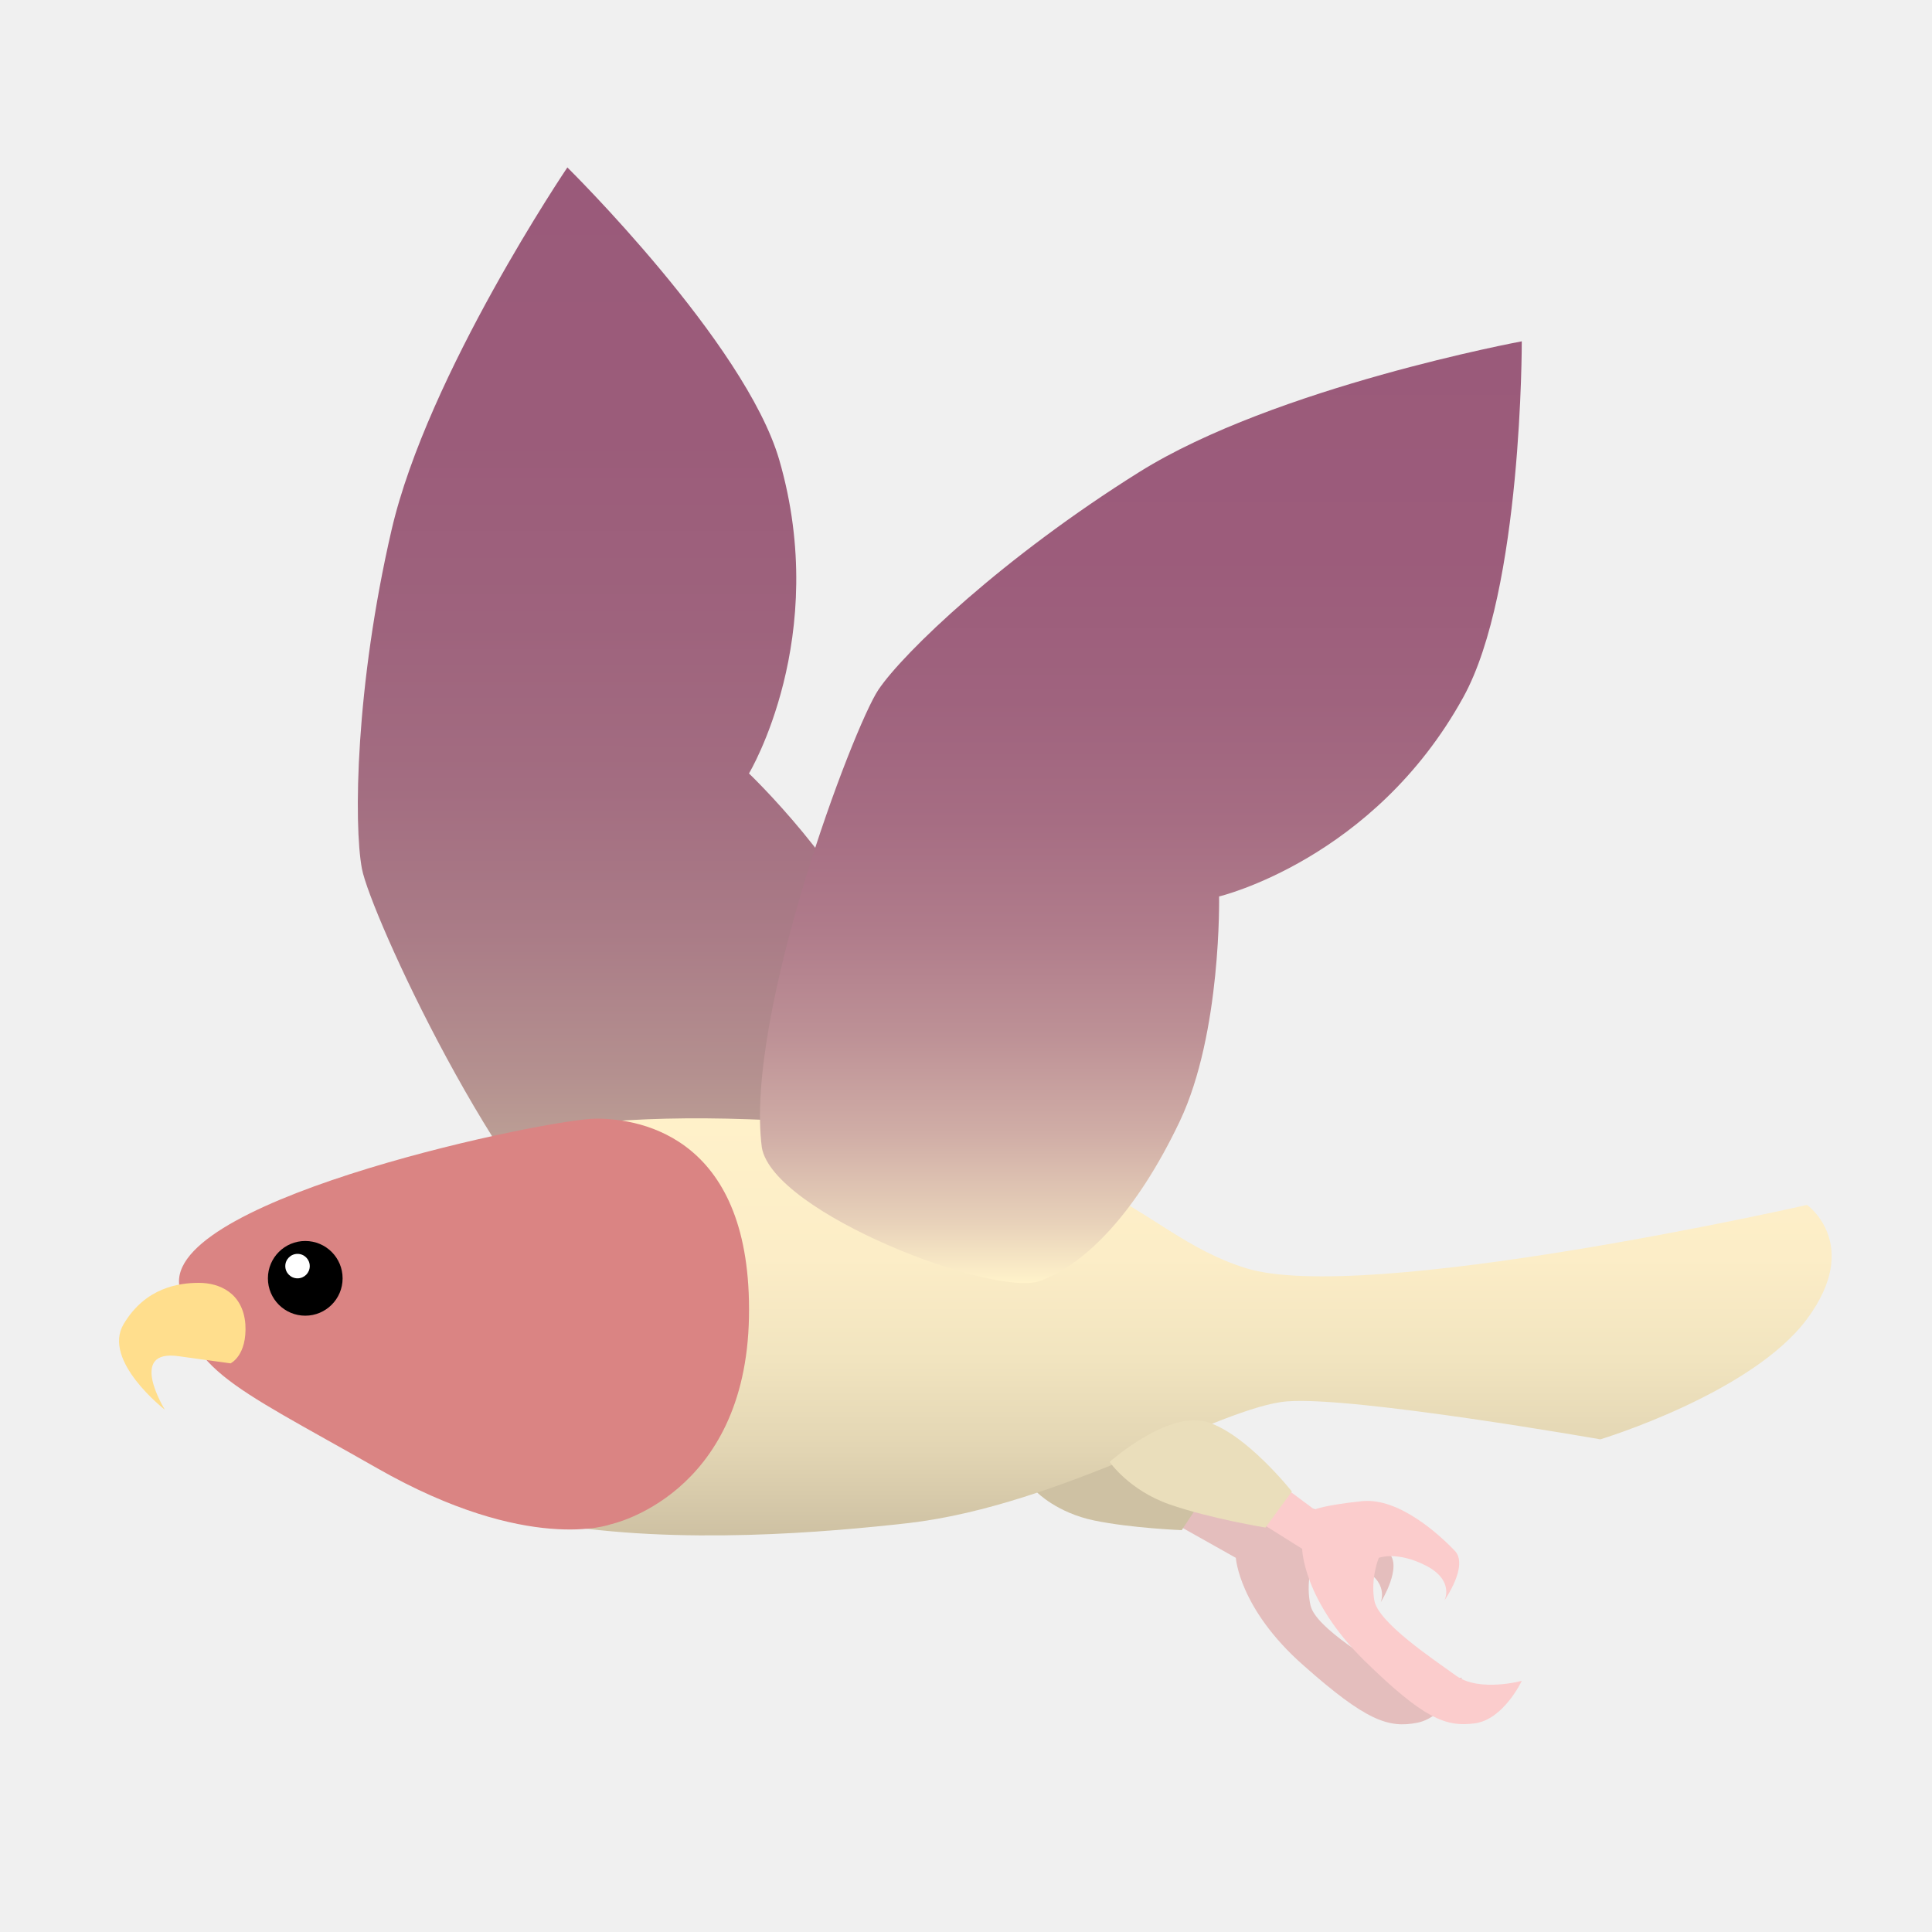
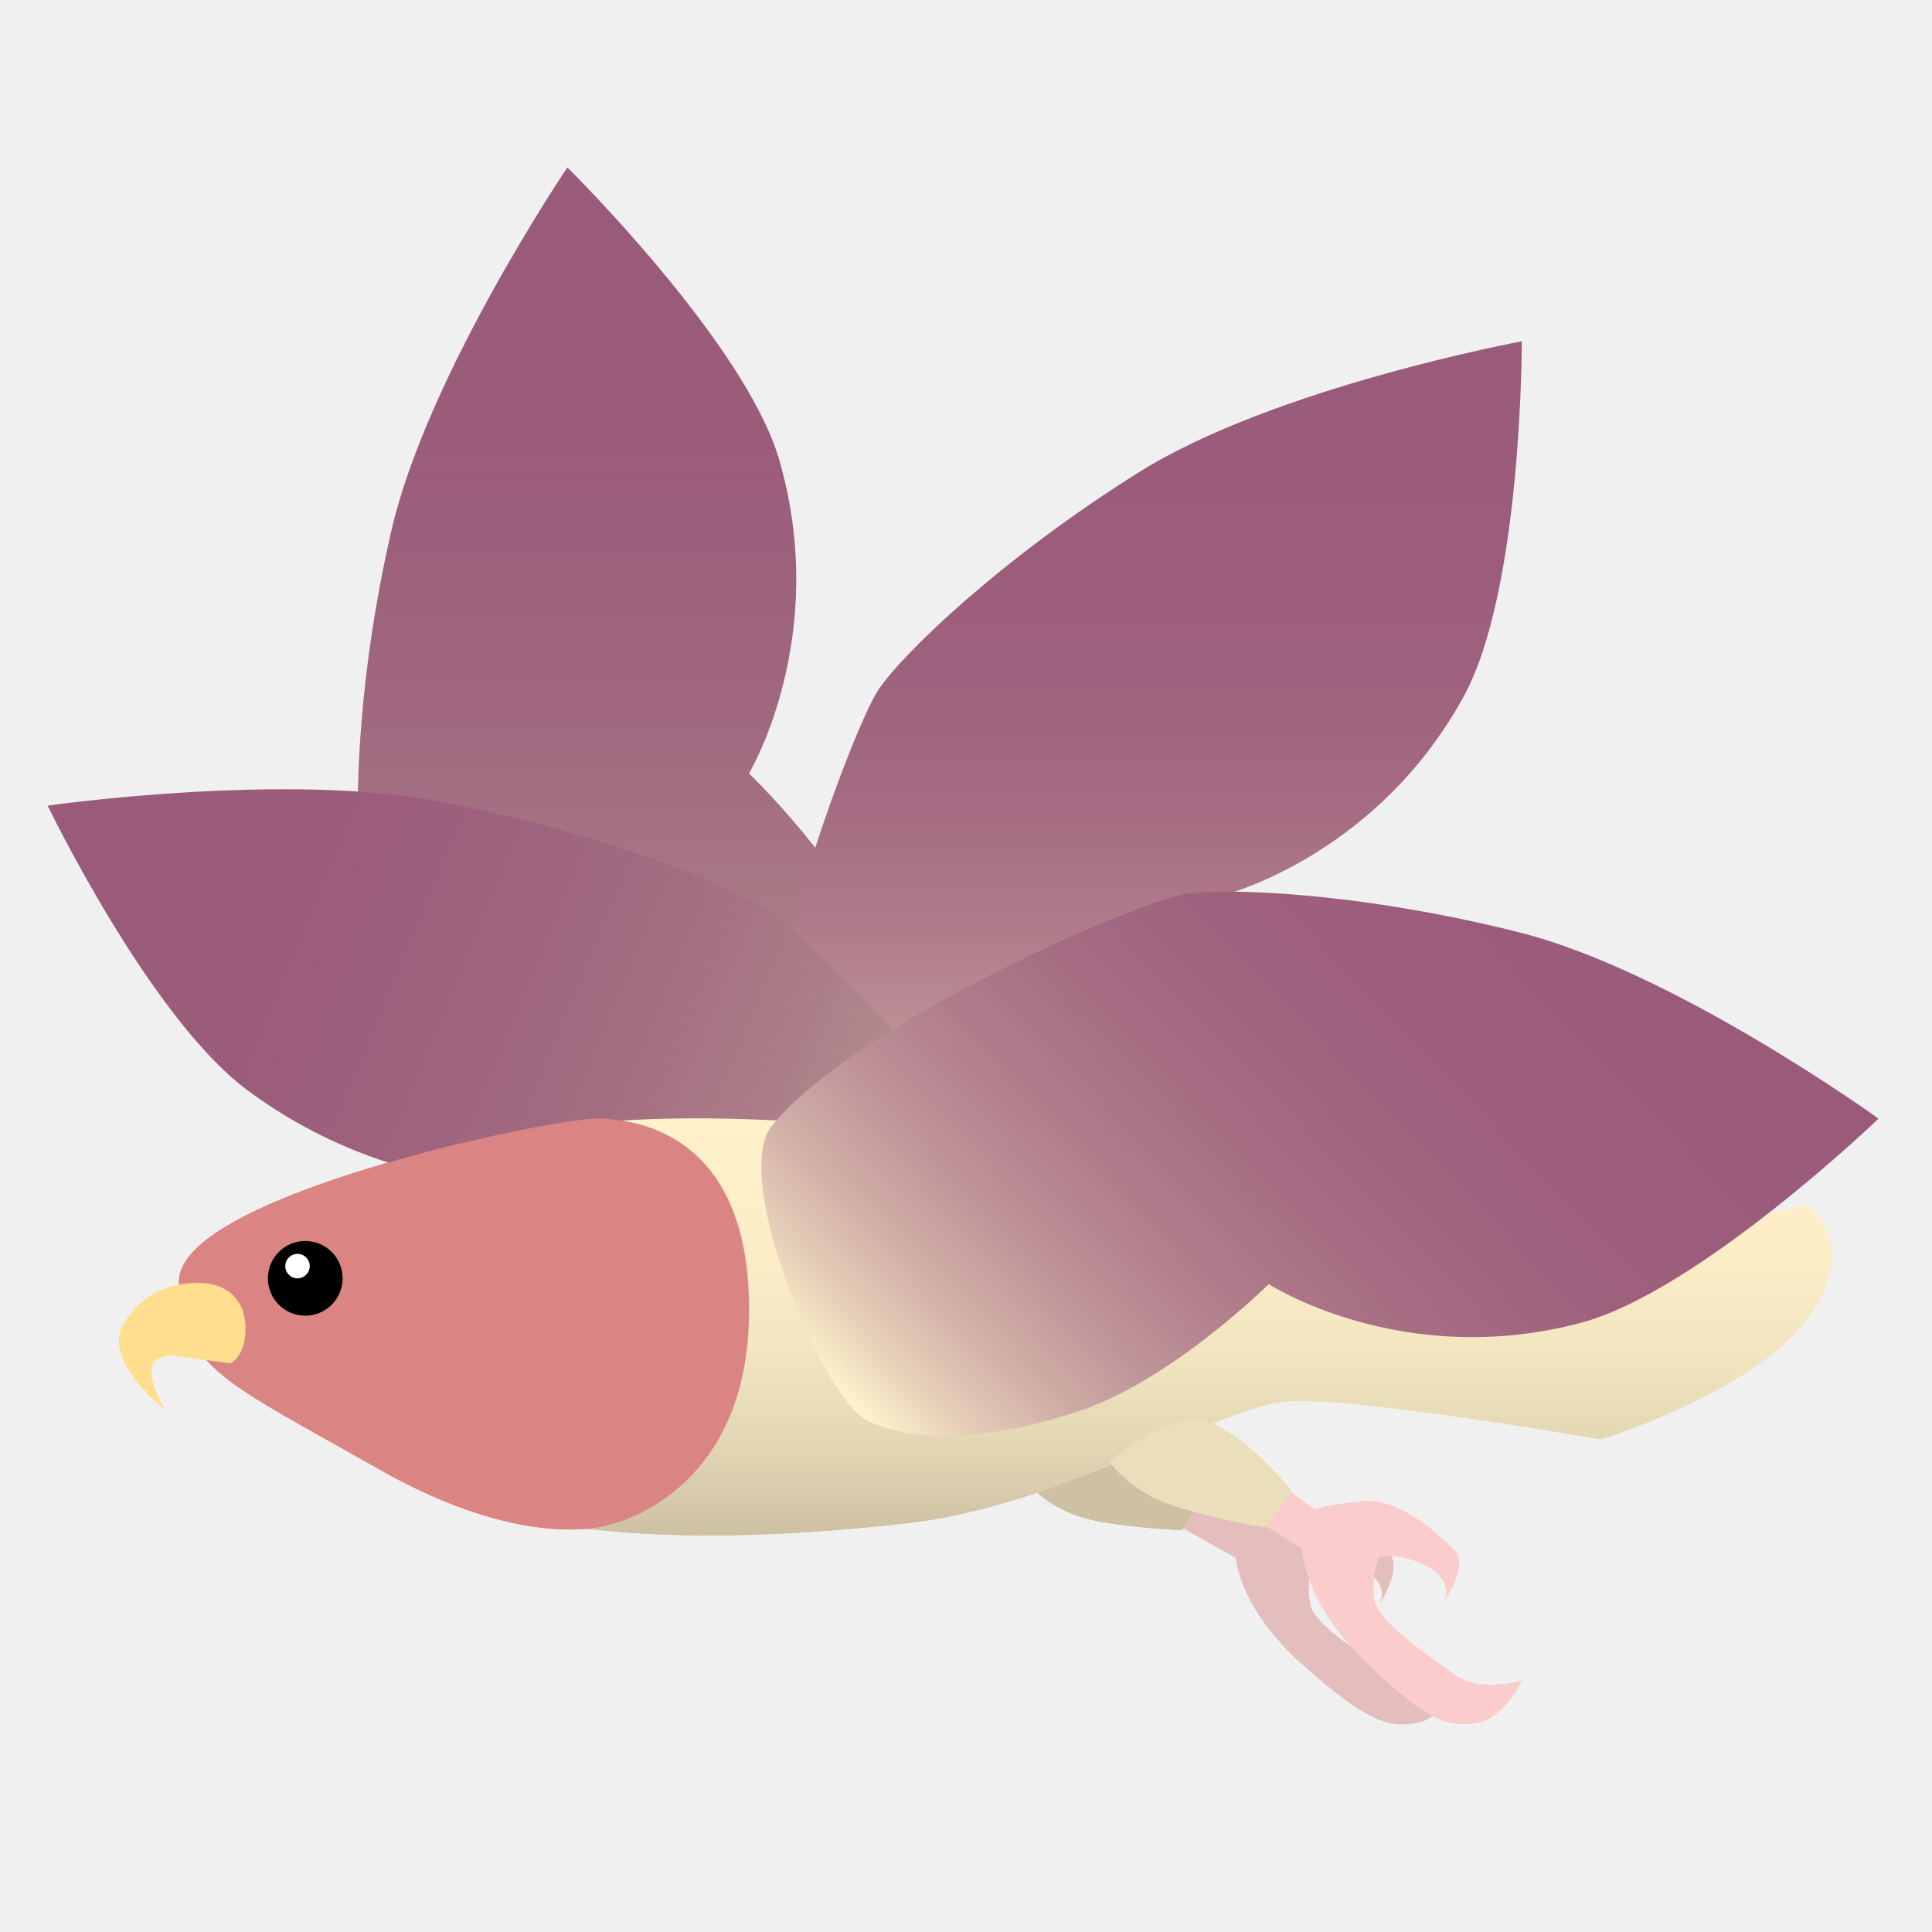
<svg xmlns="http://www.w3.org/2000/svg" version="1.1" id="Layer_1" x="0px" y="0px" viewBox="0 0 300 300" style="enable-background:new 0 0 300 300;" xml:space="preserve">
  <g id="wing-up">
    <path id="backFeet" style="fill:#E4BEBD;" d="M183,236.9l8.9,5c0,0,0.5,7.9,10.5,16.7c9.7,8.6,13.2,9.8,17.7,8.9s6.9-7,6.9-7   s-6.5,2.2-10.2-0.2c-3.4-2.2-12.5-7.5-13.3-11s0.3-6.6,0.3-6.6s2.8-1.2,7.4,0.8c4.6,2,3.2,5.3,3.2,5.3s3.5-5.6,1.2-7.7   c-2.4-2.1-9.1-7.8-14.8-6.9c-5.7,0.9-7.3,1.7-7.3,1.7l-9.6-6.4L183,236.9z" />
    <path id="backLeg" style="fill:#CEC1A3;" d="M161,231.7c0,0,3.1,3.2,8.9,4.4c5.8,1.2,13.6,1.5,13.6,1.5l3.1-4.7   c0,0-7.2-6.4-12.8-7.3C168.1,224.7,161,231.7,161,231.7z" />
-     <linearGradient id="backWing_2_" gradientUnits="userSpaceOnUse" x1="-580.177" y1="-448.501" x2="-457.228" y2="-326.471" gradientTransform="matrix(0.7045 -0.7098 -0.7098 -0.7045 188.7729 -528.5392)">
+     <linearGradient id="backWing_2_" gradientUnits="userSpaceOnUse" x1="-799.871" y1="1278.084" x2="-676.923" y2="1156.054" gradientTransform="matrix(0.7045 -0.7098 0.7098 0.7045 -245.2902 -1268.92)">
      <stop offset="1.198948e-03" style="stop-color:#CEC1A3" />
      <stop offset="7.332816e-02" style="stop-color:#C2AB9A" />
      <stop offset="0.189" style="stop-color:#B4908F" />
      <stop offset="0.312" style="stop-color:#AA7C87" />
      <stop offset="0.445" style="stop-color:#A36D81" />
      <stop offset="0.59" style="stop-color:#9E637D" />
      <stop offset="0.758" style="stop-color:#9B5C7A" />
      <stop offset="1" style="stop-color:#9A5A7A" />
    </linearGradient>
    <path id="backWing" style="fill:url(#backWing_2_);" d="M93.9,197.9c-16.5-12.6-36.4-56.1-37.7-63c-1.3-6.9-1-28.4,4.6-52.6   S88.1,26,88.1,26s27.6,27.2,32.9,45.4c8,27.6-4.7,48.7-4.7,48.7s15.4,14.7,20.5,28.8c5.3,14.6,5.5,26,2.3,32.9   S102.4,203.8,93.9,197.9z" />
-     <linearGradient id="body_2_" gradientUnits="userSpaceOnUse" x1="166.362" y1="-426.421" x2="166.362" y2="-361.652" gradientTransform="matrix(1 0 0 -1 0 -188)">
+     <linearGradient id="body_2_" gradientUnits="userSpaceOnUse" x1="166.362" y1="1218.421" x2="166.362" y2="1153.652" gradientTransform="matrix(1 0 0 1 0 -980)">
      <stop offset="1.198948e-03" style="stop-color:#CEC1A3" />
      <stop offset="2.093196e-03" style="stop-color:#CEC1A3" />
      <stop offset="0.203" style="stop-color:#E2D5B3" />
      <stop offset="0.42" style="stop-color:#F1E4BF" />
      <stop offset="0.666" style="stop-color:#FCEDC7" />
      <stop offset="1" style="stop-color:#FFF1C9" />
    </linearGradient>
    <path id="body" style="fill:url(#body_2_);" d="M48.4,203.8c0,0-5.6-32.6,67.9-30c56.9,2,58.8,17.3,77.1,23.1   c18.4,5.8,87.2-9.8,87.2-9.8s8.6,6.1,0,17.7c-8.6,11.6-32.1,18.7-32.1,18.7s-38.2-6.7-48.6-5.9s-34.9,16.1-58.8,18.9   C116.3,239.3,48.4,244.8,48.4,203.8z" />
    <path id="frontFeet" style="fill:#FBCCCC;" d="M193.6,235.1l8.6,5.4c0,0,0.1,7.9,9.6,17.3c9.3,9.1,12.7,10.4,17.2,9.8   s7.3-6.6,7.3-6.6s-6.6,1.8-10.2-0.8c-3.3-2.4-12.1-8.2-12.7-11.7c-0.6-3.5,0.7-6.6,0.7-6.6s2.8-1.1,7.3,1.2s2.9,5.4,2.9,5.4   s3.8-5.4,1.6-7.7s-8.6-8.3-14.4-7.7c-5.8,0.6-7.4,1.3-7.4,1.3l-9.3-6.9L193.6,235.1z" />
    <path id="frontLeg" style="fill:#EADEBB;" d="M172.3,227c0,0,3,4.4,9.3,6.6c6.3,2.2,14.9,3.6,14.9,3.6l4.1-5.6c0,0-7.1-9-13.2-10.8   C181.3,219,172.3,227,172.3,227z" />
-     <linearGradient id="frontWing_2_" gradientUnits="userSpaceOnUse" x1="177.155" y1="-387.234" x2="177.155" y2="-241" gradientTransform="matrix(1 0 0 -1 0 -188)">
+     <linearGradient id="frontWing_2_" gradientUnits="userSpaceOnUse" x1="177.155" y1="1179.234" x2="177.155" y2="1033" gradientTransform="matrix(1 0 0 1 0 -980)">
      <stop offset="1.198948e-03" style="stop-color:#FFF2CA" />
      <stop offset="6.281341e-02" style="stop-color:#E8D2BA" />
      <stop offset="0.159" style="stop-color:#D0ADA6" />
      <stop offset="0.263" style="stop-color:#BD9196" />
      <stop offset="0.372" style="stop-color:#B07C8B" />
      <stop offset="0.49" style="stop-color:#A66D83" />
      <stop offset="0.62" style="stop-color:#9F637E" />
      <stop offset="0.772" style="stop-color:#9C5C7B" />
      <stop offset="1" style="stop-color:#9A5A7A" />
    </linearGradient>
    <path id="frontWing" style="fill:url(#frontWing_2_);" d="M118.3,178.2c-2.7-20.6,14.2-65.3,18.1-71.1c3.9-5.8,19.4-20.6,40.5-33.8   S236.3,53,236.3,53s0.1,38.7-9.1,55.3c-13.9,25.2-37.9,30.9-37.9,30.9s0.4,21.2-6.1,34.9c-6.7,14.1-14.6,22.2-21.7,24.8   S120.1,188.4,118.3,178.2z" />
    <path id="head" style="fill:#DA8483;" d="M92.6,173.7c7.3,0,24.2,3.2,23.7,30.8c-0.5,27.8-21.5,32.2-21.5,32.2s-12.7,4.7-36.2-8.7   s-30.2-15.4-30.8-28.8C27.1,185.8,85.3,173.7,92.6,173.7z" />
    <path id="beak" style="fill:#FFDE8D;" d="M35.8,211.7c0,0,2.6-1.2,2.3-6.1c-0.4-4.9-4.1-6.4-7.2-6.4s-8.3,0.7-11.7,6.4   s6.4,13.3,6.4,13.3s-5.9-9.5,2.2-8.3L35.8,211.7z" />
    <g id="eye_1_">
      <circle id="eye" cx="47.4" cy="198.5" r="5.8" />
      <circle id="eyeShine" style="fill:#FFFFFF;" cx="46.2" cy="196.6" r="1.9" />
    </g>
  </g>
-   <g id="wing-down" style="display:none;">
-     <path id="backFeet_1_" style="display:inline;fill:#E4BEBD;" d="M183,236.9l8.9,5c0,0,0.5,7.9,10.5,16.7c9.7,8.6,13.2,9.8,17.7,8.9   s6.9-7,6.9-7s-6.5,2.2-10.2-0.2c-3.4-2.2-12.5-7.5-13.3-11s0.3-6.6,0.3-6.6s2.8-1.2,7.4,0.8c4.6,2,3.2,5.3,3.2,5.3s3.5-5.6,1.2-7.7   c-2.4-2.1-9.1-7.8-14.8-6.9c-5.7,0.9-7.3,1.7-7.3,1.7l-9.6-6.4L183,236.9z" />
-     <path id="backLeg_1_" style="display:inline;fill:#CEC1A3;" d="M161,231.7c0,0,3.1,3.2,8.9,4.4c5.8,1.2,13.6,1.5,13.6,1.5l3.1-4.7   c0,0-7.2-6.4-12.8-7.3C168.1,224.7,161,231.7,161,231.7z" />
-     <linearGradient id="backWing_3_" gradientUnits="userSpaceOnUse" x1="-287.807" y1="807.578" x2="-164.889" y2="685.579" gradientTransform="matrix(-0.8926 0.2997 0.4121 0.8456 -425.77 -396.854)">
+   <g id="wing-down">
+     <path id="backFeet_1_" style="fill:#E4BEBD;" d="M183,236.9l8.9,5c0,0,0.5,7.9,10.5,16.7c9.7,8.6,13.2,9.8,17.7,8.9s6.9-7,6.9-7   s-6.5,2.2-10.2-0.2c-3.4-2.2-12.5-7.5-13.3-11s0.3-6.6,0.3-6.6s2.8-1.2,7.4,0.8c4.6,2,3.2,5.3,3.2,5.3s3.5-5.6,1.2-7.7   c-2.4-2.1-9.1-7.8-14.8-6.9c-5.7,0.9-7.3,1.7-7.3,1.7l-9.6-6.4L183,236.9z" />
+     <path id="backLeg_1_" style="fill:#CEC1A3;" d="M161,231.7c0,0,3.1,3.2,8.9,4.4c5.8,1.2,13.6,1.5,13.6,1.5l3.1-4.7   c0,0-7.2-6.4-12.8-7.3C168.1,224.7,161,231.7,161,231.7z" />
+     <linearGradient id="backWing_3_" gradientUnits="userSpaceOnUse" x1="-477.082" y1="-562.461" x2="-354.164" y2="-440.462" gradientTransform="matrix(-0.8926 0.2997 -0.4121 -0.8456 -493.7043 -132.8573)">
      <stop offset="1.198948e-03" style="stop-color:#CEC1A3" />
      <stop offset="7.332816e-02" style="stop-color:#C2AB9A" />
      <stop offset="0.189" style="stop-color:#B4908F" />
      <stop offset="0.312" style="stop-color:#AA7C87" />
      <stop offset="0.445" style="stop-color:#A36D81" />
      <stop offset="0.59" style="stop-color:#9E637D" />
      <stop offset="0.758" style="stop-color:#9B5C7A" />
      <stop offset="1" style="stop-color:#9A5A7A" />
    </linearGradient>
-     <path id="backWing_1_" style="display:inline;fill:url(#backWing_3_);" d="M164.2,195.6c-6.1-18.2-39.6-51-45.5-54.7   s-25.9-11.7-50.1-16.4c-24.2-4.7-61.2,0.6-61.2,0.6s15.8,32.8,30.9,44.1c22.8,17,46.5,14.8,46.5,14.8s8.4,18.1,19.7,27.7   c11.7,9.9,22.2,14.4,29.6,14.5C141.6,226.2,166.8,204.8,164.2,195.6z" />
-     <linearGradient id="body_3_" gradientUnits="userSpaceOnUse" x1="166.362" y1="-426.421" x2="166.362" y2="-361.652" gradientTransform="matrix(1 0 0 -1 0 -188)">
+     <path id="backWing_1_" style="fill:url(#backWing_3_);" d="M164.2,195.6c-6.1-18.2-39.6-51-45.5-54.7s-25.9-11.7-50.1-16.4   c-24.2-4.7-61.2,0.6-61.2,0.6s15.8,32.8,30.9,44.1c22.8,17,46.5,14.8,46.5,14.8s8.4,18.1,19.7,27.7c11.7,9.9,22.2,14.4,29.6,14.5   C141.6,226.2,166.8,204.8,164.2,195.6z" />
+     <linearGradient id="body_3_" gradientUnits="userSpaceOnUse" x1="166.362" y1="1218.421" x2="166.362" y2="1153.652" gradientTransform="matrix(1 0 0 1 0 -980)">
      <stop offset="1.198948e-03" style="stop-color:#CEC1A3" />
      <stop offset="2.093196e-03" style="stop-color:#CEC1A3" />
      <stop offset="0.203" style="stop-color:#E2D5B3" />
      <stop offset="0.42" style="stop-color:#F1E4BF" />
      <stop offset="0.666" style="stop-color:#FCEDC7" />
      <stop offset="1" style="stop-color:#FFF1C9" />
    </linearGradient>
-     <path id="body_1_" style="display:inline;fill:url(#body_3_);" d="M48.4,203.8c0,0-5.6-32.6,67.9-30c56.9,2,58.8,17.3,77.1,23.1   c18.4,5.8,87.2-9.8,87.2-9.8s8.6,6.1,0,17.7c-8.6,11.6-32.1,18.7-32.1,18.7s-38.2-6.7-48.6-5.9s-34.9,16.1-58.8,18.9   C116.3,239.3,48.4,244.8,48.4,203.8z" />
-     <path id="frontFeet_1_" style="display:inline;fill:#FBCCCC;" d="M193.6,235.1l8.6,5.4c0,0,0.1,7.9,9.6,17.3   c9.3,9.1,12.7,10.4,17.2,9.8s7.3-6.6,7.3-6.6s-6.6,1.8-10.2-0.8c-3.3-2.4-12.1-8.2-12.7-11.7c-0.6-3.5,0.7-6.6,0.7-6.6   s2.8-1.1,7.3,1.2s2.9,5.4,2.9,5.4s3.8-5.4,1.6-7.7s-8.6-8.3-14.4-7.7c-5.8,0.6-7.4,1.3-7.4,1.3l-9.3-6.9L193.6,235.1z" />
-     <path id="frontLeg_1_" style="display:inline;fill:#EADEBB;" d="M172.3,227c0,0,3,4.4,9.3,6.6c6.3,2.2,14.9,3.6,14.9,3.6l4.1-5.6   c0,0-7.1-9-13.2-10.8C181.3,219,172.3,227,172.3,227z" />
-     <linearGradient id="frontWing_3_" gradientUnits="userSpaceOnUse" x1="360.748" y1="524.96" x2="360.748" y2="378.786" gradientTransform="matrix(0.6916 0.7223 -0.7223 0.6916 274.8943 -391.5625)">
+     <path id="body_1_" style="fill:url(#body_3_);" d="M48.4,203.8c0,0-5.6-32.6,67.9-30c56.9,2,58.8,17.3,77.1,23.1   c18.4,5.8,87.2-9.8,87.2-9.8s8.6,6.1,0,17.7c-8.6,11.6-32.1,18.7-32.1,18.7s-38.2-6.7-48.6-5.9s-34.9,16.1-58.8,18.9   C116.3,239.3,48.4,244.8,48.4,203.8z" />
+     <path id="frontFeet_1_" style="fill:#FBCCCC;" d="M193.6,235.1l8.6,5.4c0,0,0.1,7.9,9.6,17.3c9.3,9.1,12.7,10.4,17.2,9.8   s7.3-6.6,7.3-6.6s-6.6,1.8-10.2-0.8c-3.3-2.4-12.1-8.2-12.7-11.7c-0.6-3.5,0.7-6.6,0.7-6.6s2.8-1.1,7.3,1.2s2.9,5.4,2.9,5.4   s3.8-5.4,1.6-7.7s-8.6-8.3-14.4-7.7c-5.8,0.6-7.4,1.3-7.4,1.3l-9.3-6.9L193.6,235.1z" />
+     <path id="frontLeg_1_" style="fill:#EADEBB;" d="M172.3,227c0,0,3,4.4,9.3,6.6c6.3,2.2,14.9,3.6,14.9,3.6l4.1-5.6   c0,0-7.1-9-13.2-10.8C181.3,219,172.3,227,172.3,227z" />
+     <linearGradient id="frontWing_3_" gradientUnits="userSpaceOnUse" x1="489.901" y1="-35.444" x2="489.901" y2="110.73" gradientTransform="matrix(0.6916 0.7223 0.7223 -0.6916 -168.0058 -146.3008)">
      <stop offset="1.198948e-03" style="stop-color:#FFF2CA" />
      <stop offset="6.281341e-02" style="stop-color:#E8D2BA" />
      <stop offset="0.159" style="stop-color:#D0ADA6" />
      <stop offset="0.263" style="stop-color:#BD9196" />
      <stop offset="0.372" style="stop-color:#B07C8B" />
      <stop offset="0.49" style="stop-color:#A66D83" />
      <stop offset="0.62" style="stop-color:#9F637E" />
      <stop offset="0.772" style="stop-color:#9C5C7B" />
      <stop offset="1" style="stop-color:#9A5A7A" />
    </linearGradient>
-     <path id="frontWing_1_" style="display:inline;fill:url(#frontWing_3_);" d="M119.7,175c13-16.2,57-34.9,63.9-36.1   c6.9-1.2,28.3-0.2,52.4,5.9c24.1,6.1,55.7,28.9,55.7,28.9s-27.9,26.8-46.2,31.7c-27.8,7.4-48.5-6-48.5-6s-15,14.9-29.4,19.7   c-14.8,4.9-26.1,4.8-32.9,1.5S113.6,183.4,119.7,175z" />
-     <path id="head_1_" style="display:inline;fill:#DA8483;" d="M92.6,173.7c7.3,0,24.2,3.2,23.7,30.8c-0.5,27.8-21.5,32.2-21.5,32.2   s-12.7,4.7-36.2-8.7s-30.2-15.4-30.8-28.8C27.1,185.8,85.3,173.7,92.6,173.7z" />
-     <path id="beak_1_" style="display:inline;fill:#FFDE8D;" d="M35.8,211.7c0,0,2.6-1.2,2.3-6.1c-0.4-4.9-4.1-6.4-7.2-6.4   s-8.3,0.7-11.7,6.4s6.4,13.3,6.4,13.3s-5.9-9.5,2.2-8.3L35.8,211.7z" />
-     <g id="eye_2_" style="display:inline;">
+     <path id="frontWing_1_" style="fill:url(#frontWing_3_);" d="M119.7,175c13-16.2,57-34.9,63.9-36.1c6.9-1.2,28.3-0.2,52.4,5.9   c24.1,6.1,55.7,28.9,55.7,28.9s-27.9,26.8-46.2,31.7c-27.8,7.4-48.5-6-48.5-6s-15,14.9-29.4,19.7c-14.8,4.9-26.1,4.8-32.9,1.5   S113.6,183.4,119.7,175z" />
+     <path id="head_1_" style="fill:#DA8483;" d="M92.6,173.7c7.3,0,24.2,3.2,23.7,30.8c-0.5,27.8-21.5,32.2-21.5,32.2   s-12.7,4.7-36.2-8.7s-30.2-15.4-30.8-28.8C27.1,185.8,85.3,173.7,92.6,173.7z" />
+     <path id="beak_1_" style="fill:#FFDE8D;" d="M35.8,211.7c0,0,2.6-1.2,2.3-6.1c-0.4-4.9-4.1-6.4-7.2-6.4s-8.3,0.7-11.7,6.4   s6.4,13.3,6.4,13.3s-5.9-9.5,2.2-8.3L35.8,211.7z" />
+     <g id="eye_2_">
      <circle id="eye_3_" cx="47.4" cy="198.5" r="5.8" />
      <circle id="eyeShine_1_" style="fill:#FFFFFF;" cx="46.2" cy="196.6" r="1.9" />
    </g>
  </g>
</svg>
